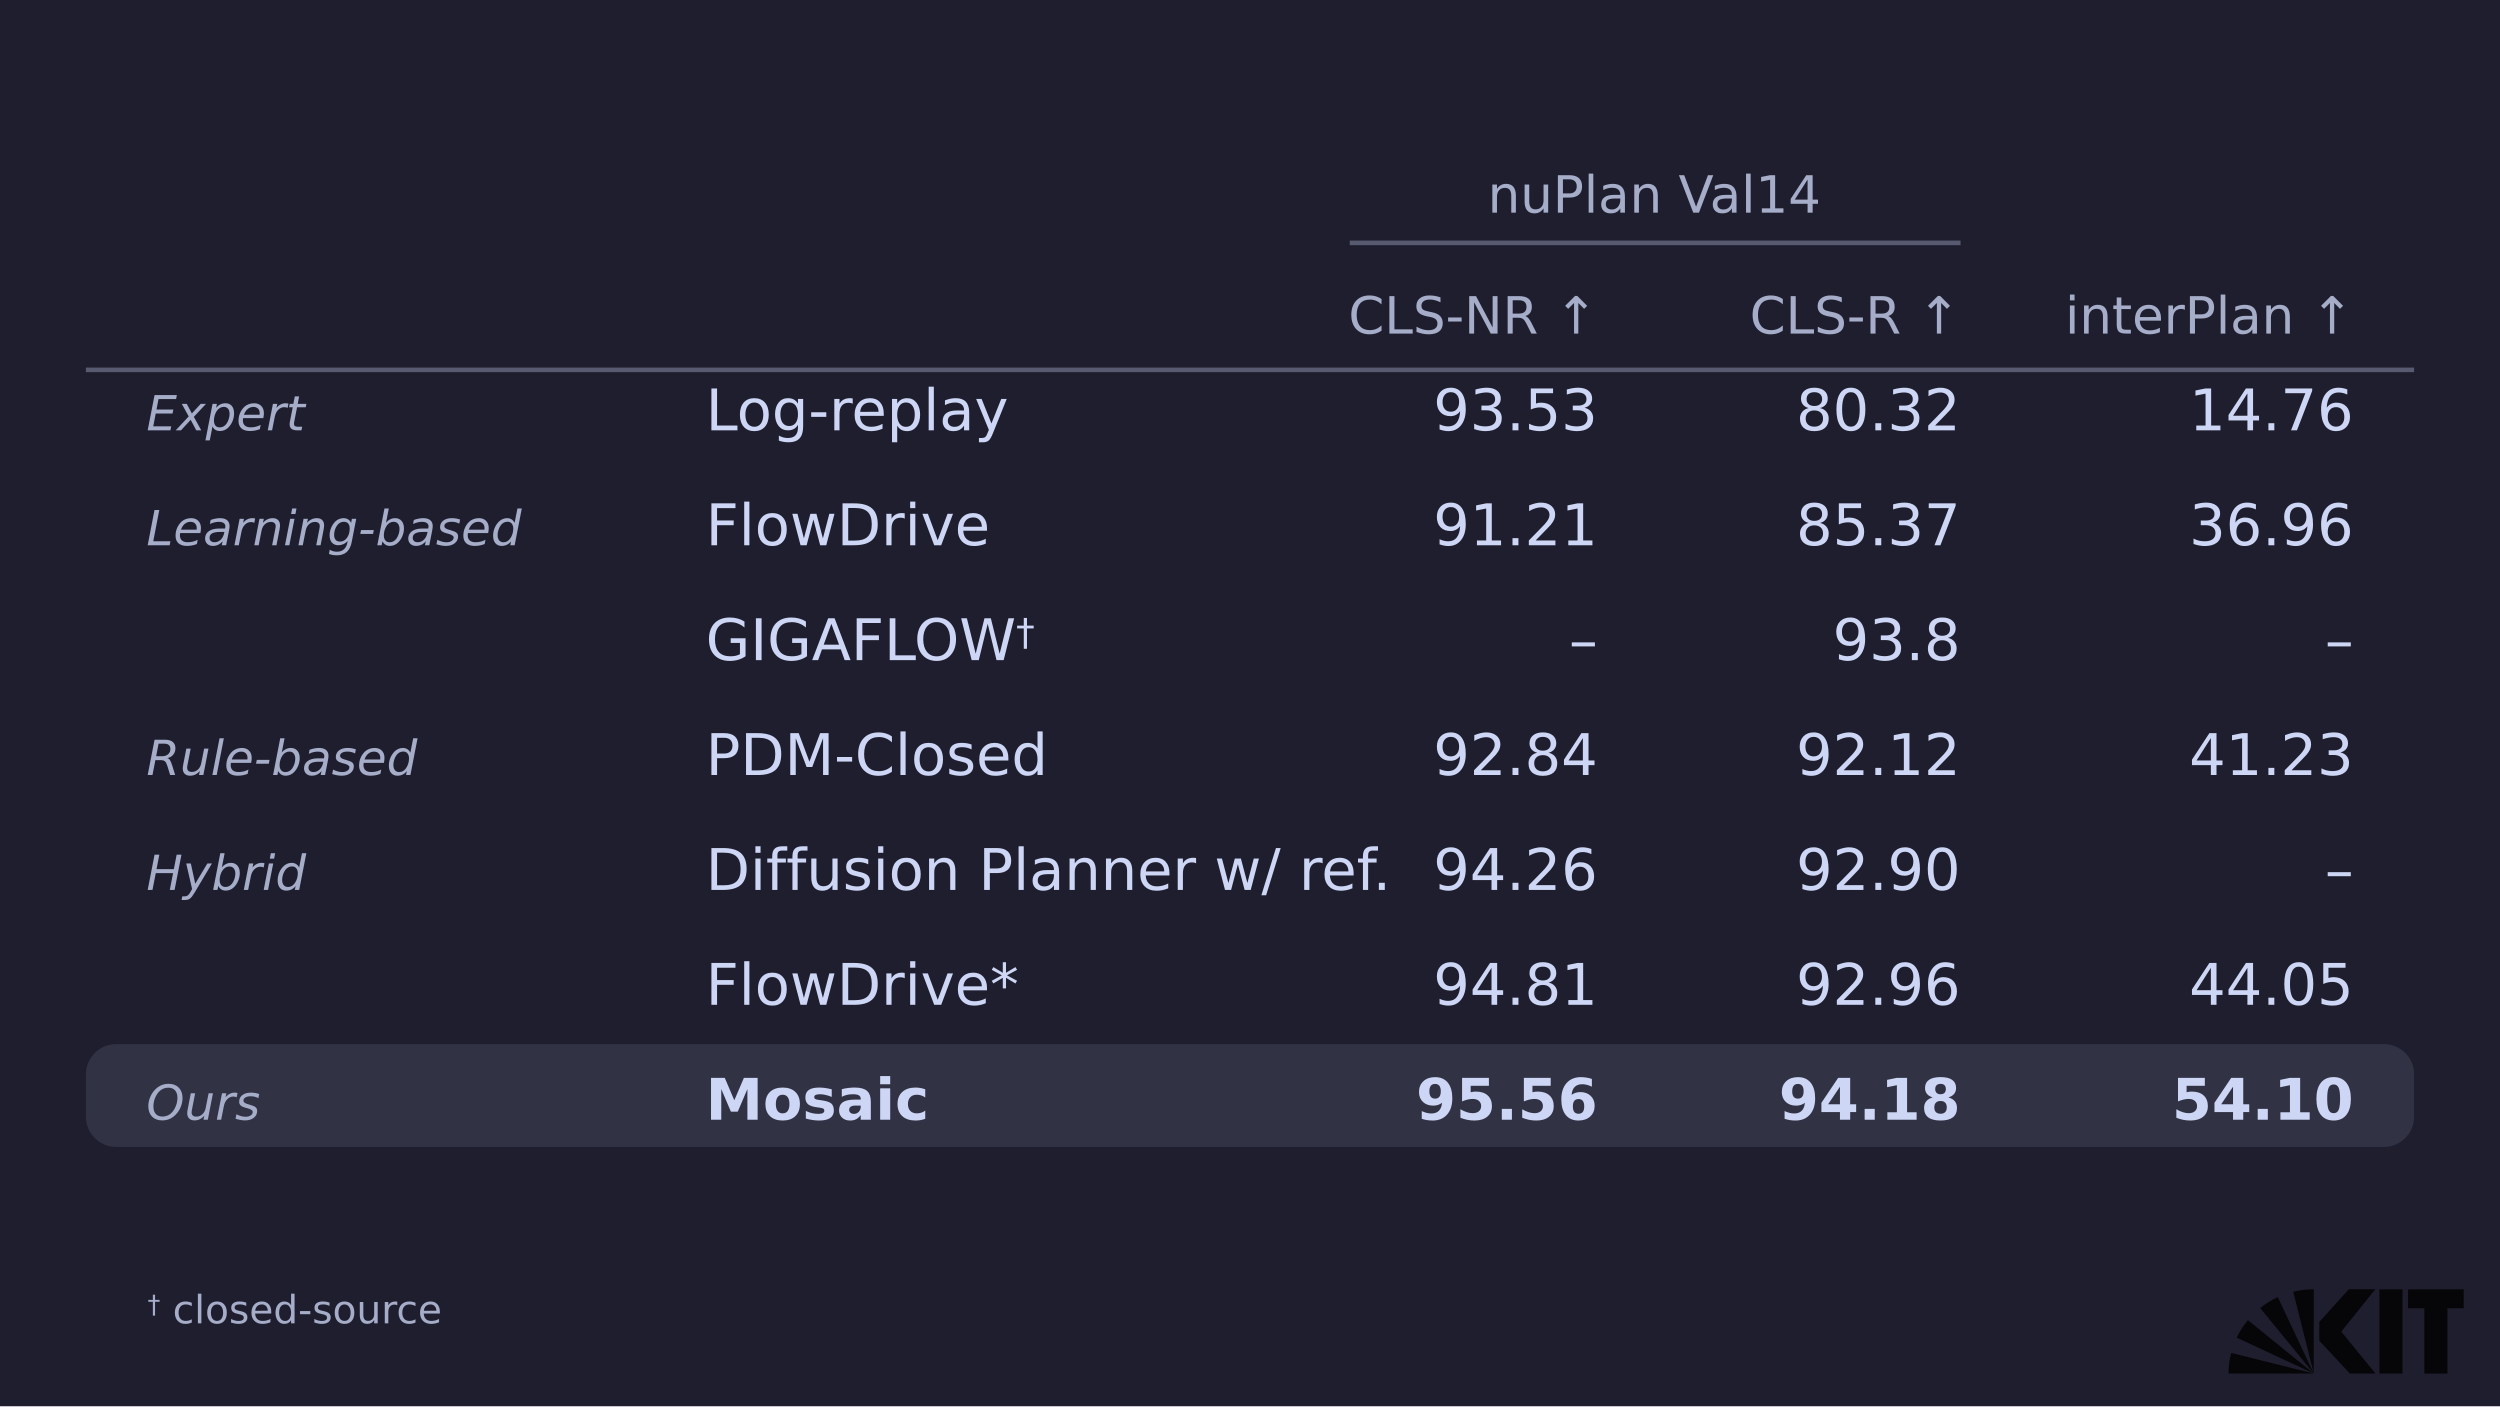
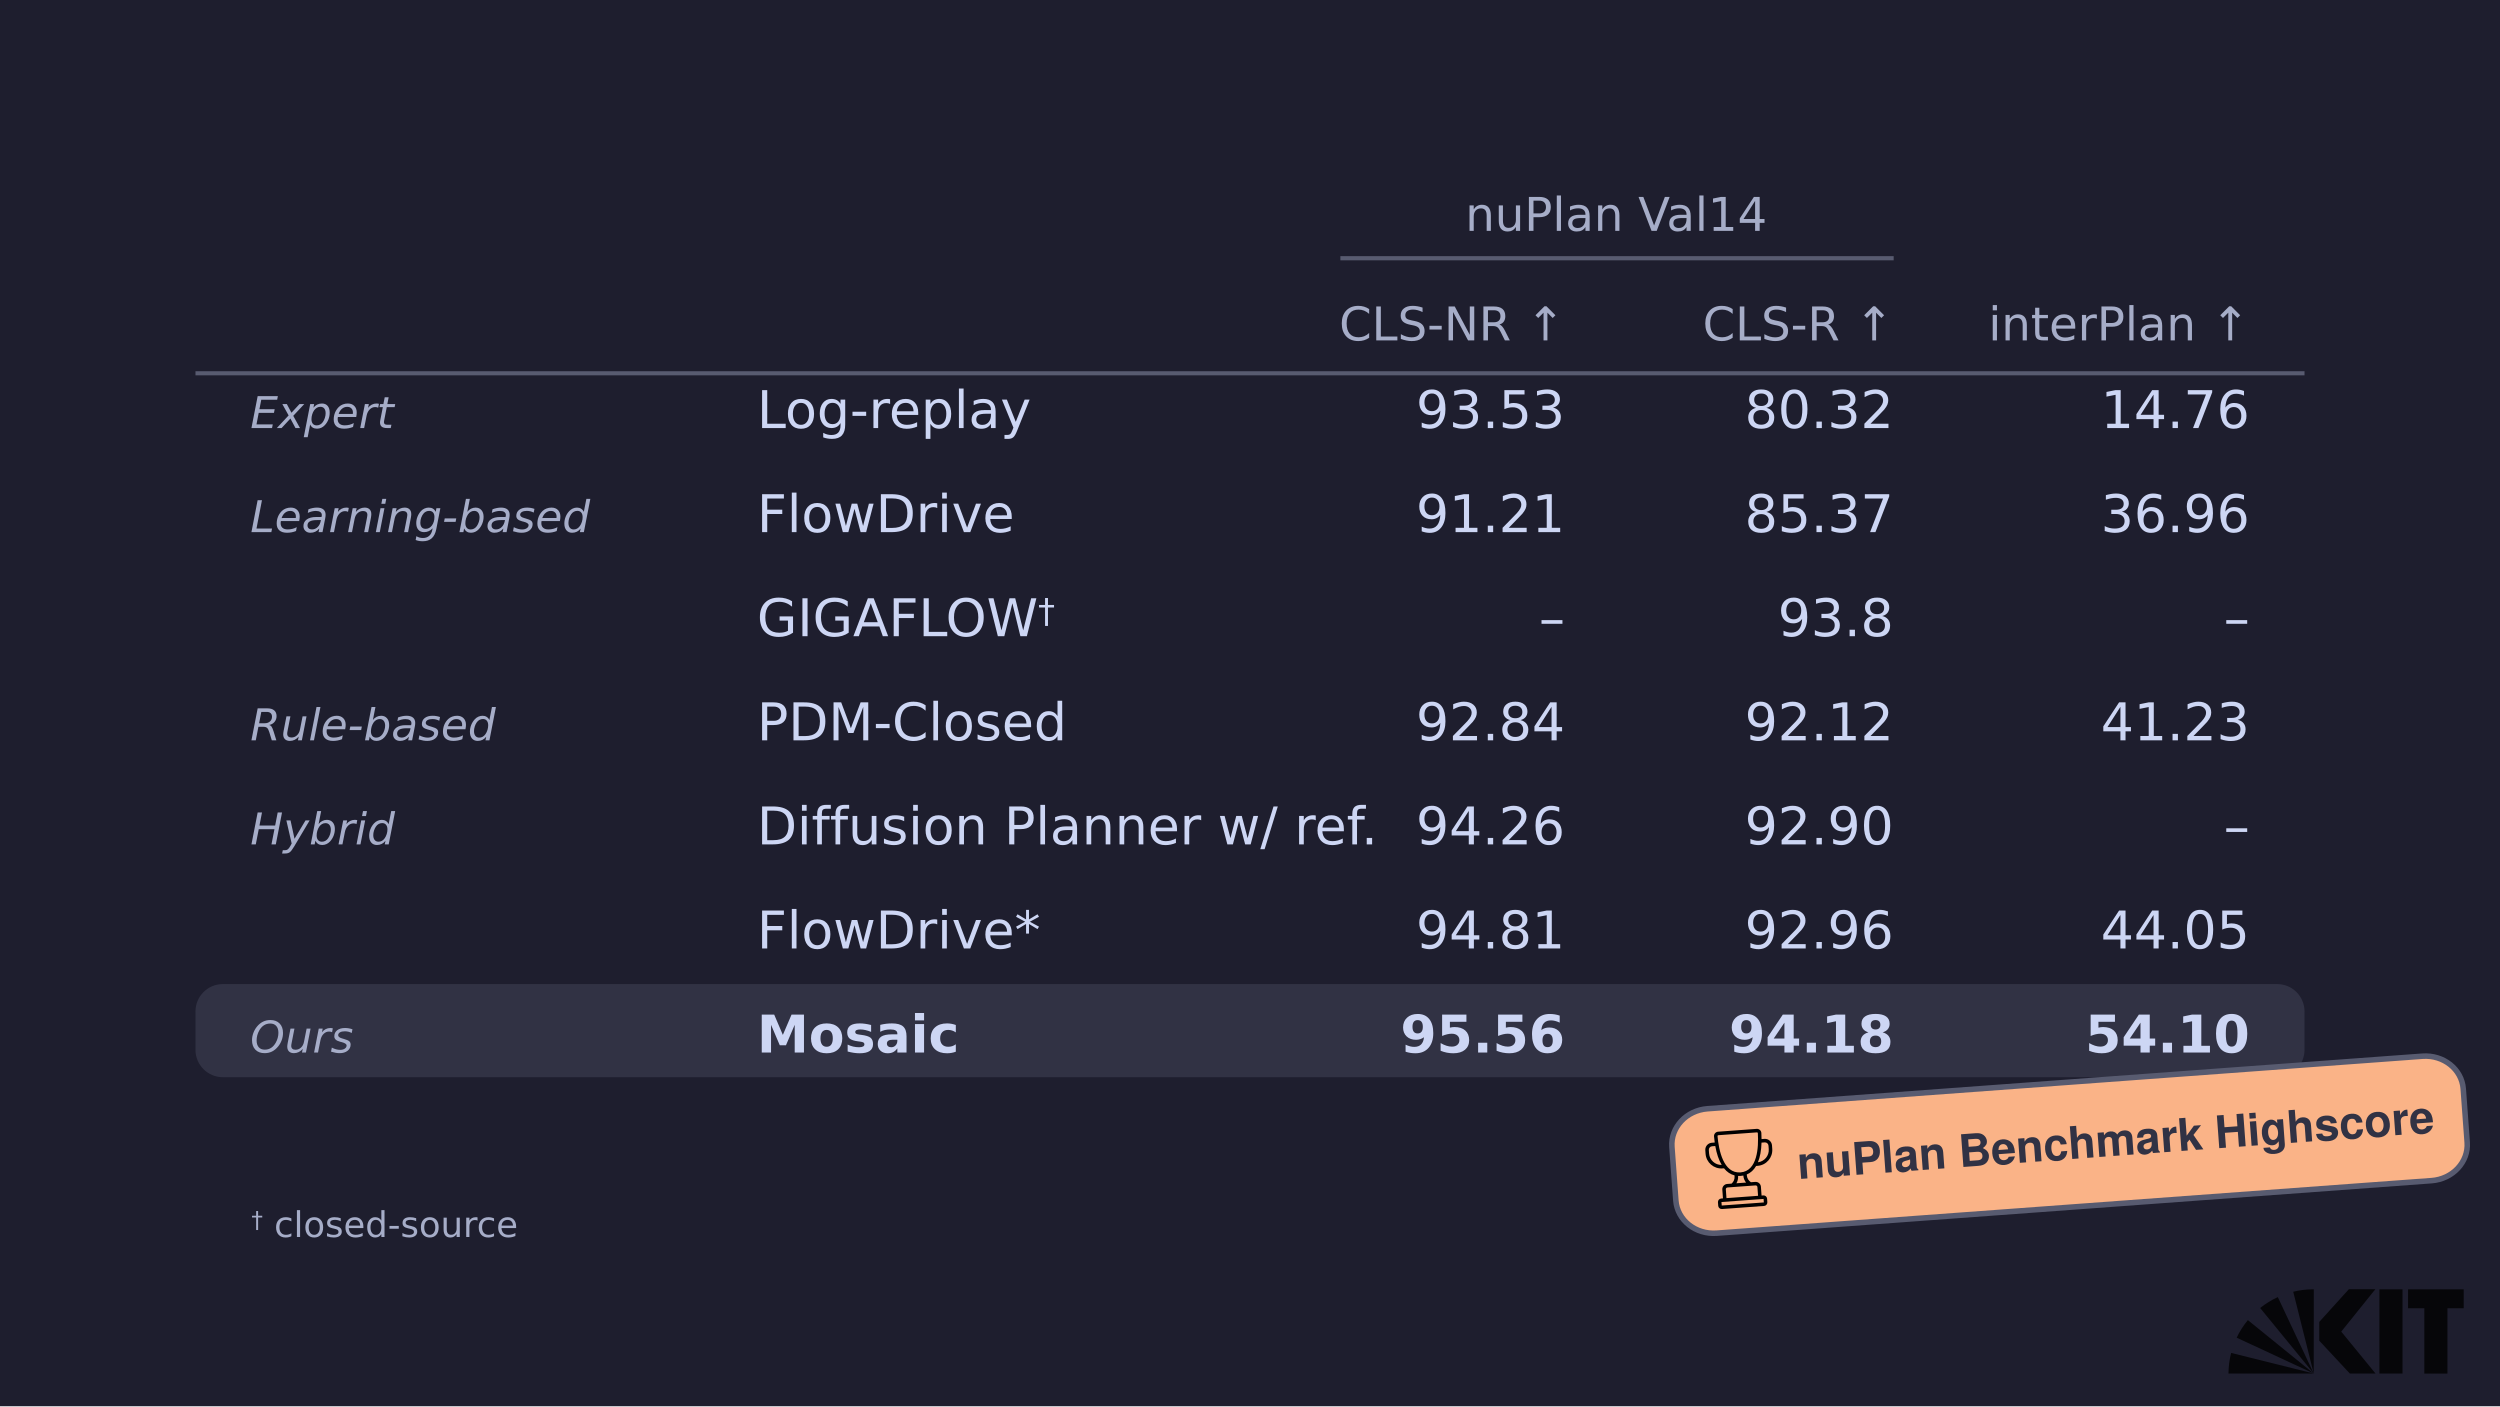
<svg xmlns="http://www.w3.org/2000/svg" xmlns:ns1="urn:inkflow" ns1:parent="base" viewBox="0 0 1920 1080" width="1920" height="1080" font-family="DejaVu Sans" version="2.0" id="svg37" standalone="no">
  <g ns1:layout-src="base" ns1:layout-hash="97dbf13f" id="g5">
    <rect width="1920" height="1080" id="rect1" class="inkflow-fill-bg" x="0" y="0" />
    <g class="kit-logo-mark" opacity="0.8" transform="matrix(0.1854084,0,0,0.1854084,1709.592,985.4718)" id="kit-logo">
      <path d="M 984.51,25.416 H 753.996 V 103.927 h 67.398 v 270.666 h 95.719 V 103.927 H 984.51 Z M 731.052,374.235 H 635.333 V 25.416 h 95.719 z m -111.852,0 H 512.727 L 386.177,238.364 v -77.794 L 508.783,25.057 h 109.701 l -141.248,175.665 z" fill-rule="evenodd" id="path1" />
      <path d="M 90.416,153.041 C 72.132,175.269 56.359,199.646 44.169,225.817 L 363.233,374.235 90.416,153.041 Z" fill-rule="evenodd" id="path2" />
      <path d="M 363.233,374.235 214.456,57.681 C 187.927,69.87 163.549,84.927 141.323,102.852 Z" fill-rule="evenodd" id="path3" />
      <path d="m 363.233,374.235 0.358,-348.819 h -2.868 c -28.322,0 -55.926,3.585 -82.455,10.038 l 84.964,338.781 z" fill-rule="evenodd" id="path4" />
      <path d="M 21.226,288.912 C 14.056,316.159 10.471,344.838 10.112,374.235 h 353.121 L 21.226,288.912 Z" fill-rule="evenodd" id="path5" />
    </g>
  </g>
  <defs id="defs1">
    <style id="inkflow-preview">.inkflow-fill-bg { fill: #1e1e2e; }
.inkflow-stroke-bg { stroke: #1e1e2e; }
.inkflow-fill-surface { fill: #313244; }
.inkflow-stroke-surface { stroke: #313244; }
.inkflow-fill-border { fill: #585b70; }
.inkflow-stroke-border { stroke: #585b70; }
.inkflow-fill-text { fill: #cdd6f4; }
.inkflow-stroke-text { stroke: #cdd6f4; }
.inkflow-fill-text-muted { fill: #a6adc8; }
.inkflow-stroke-text-muted { stroke: #a6adc8; }
.inkflow-fill-accent { fill: #cba6f7; }
.inkflow-stroke-accent { stroke: #cba6f7; }
.inkflow-fill-accent-fg { fill: #11111b; }
.inkflow-stroke-accent-fg { stroke: #11111b; }
.inkflow-fill-code-bg { fill: #181825; }
.inkflow-stroke-code-bg { stroke: #181825; }
.inkflow-fill-code-text { fill: #cdd6f4; }
.inkflow-stroke-code-text { stroke: #cdd6f4; }
.inkflow-fill-red { fill: #f38ba8; }
.inkflow-stroke-red { stroke: #f38ba8; }
.inkflow-fill-orange { fill: #fab387; }
.inkflow-stroke-orange { stroke: #fab387; }
.inkflow-fill-yellow { fill: #f9e2af; }
.inkflow-stroke-yellow { stroke: #f9e2af; }
.inkflow-fill-green { fill: #a6e3a1; }
.inkflow-stroke-green { stroke: #a6e3a1; }
.inkflow-fill-teal { fill: #94e2d5; }
.inkflow-stroke-teal { stroke: #94e2d5; }
.inkflow-fill-blue { fill: #89b4fa; }
.inkflow-stroke-blue { stroke: #89b4fa; }
.inkflow-fill-purple { fill: #cba6f7; }
.inkflow-stroke-purple { stroke: #cba6f7; }
.inkflow-fill-pink { fill: #f5c2e7; }
.inkflow-stroke-pink { stroke: #f5c2e7; }
.inkflow-fill-grey { fill: #6c7086; }
.inkflow-stroke-grey { stroke: #6c7086; }</style>
  </defs>
-   <g id="g1" transform="matrix(1.038947,0,0,1.038947,-58.16827,5.327421)">
+   <g id="g1" transform="matrix(0.9411534,0,0,0.9411534,37.6697,34.17935)">
    <g id="head" transform="matrix(1.117543,0,0,1.117543,-115.1917,-102.7421)">
      <text x="1247.407" y="228" font-size="34px" text-anchor="middle" id="text1" class="inkflow-fill-text-muted">nuPlan Val14</text>
      <line x1="1045.992" y1="248" x2="1450" y2="248" stroke-width="3.053" id="line1" class="inkflow-stroke-border" />
      <text x="1210" y="308" font-size="34px" text-anchor="end" id="text2" class="inkflow-fill-text-muted">CLS-NR ↑</text>
      <text x="1450" y="308" font-size="34px" text-anchor="end" id="text3" class="inkflow-fill-text-muted">CLS-R ↑</text>
      <text x="1710" y="308" font-size="34px" text-anchor="end" id="text4" class="inkflow-fill-text-muted">interPlan ↑</text>
      <line x1="210" y1="332" x2="1750" y2="332" stroke-width="3" id="line4" class="inkflow-stroke-border" />
    </g>
    <g id="row-log-replay" transform="matrix(1.117543,0,0,1.117543,-115.1917,-102.7421)">
      <text x="250" y="372" font-size="32px" font-style="italic" id="text5" class="inkflow-fill-text-muted">Expert</text>
      <text x="620" y="372" font-size="38px" font-weight="400" id="text6" class="inkflow-fill-text inkflow-fill-code-text">Log-replay</text>
      <text x="1210" y="372" font-size="38px" font-weight="400" text-anchor="end" id="text7" class="inkflow-fill-text inkflow-fill-code-text">93.53</text>
      <text x="1450" y="372" font-size="38px" font-weight="400" text-anchor="end" id="text8" class="inkflow-fill-text inkflow-fill-code-text">80.32</text>
      <text x="1710" y="372" font-size="38px" font-weight="400" text-anchor="end" id="text9" class="inkflow-fill-text inkflow-fill-code-text">14.76</text>
    </g>
    <g id="row-flowdrive" transform="matrix(1.117543,0,0,1.117543,-115.1917,-102.7421)">
      <text x="250" y="448" font-size="32px" font-style="italic" id="text10" class="inkflow-fill-text-muted">Learning-based</text>
      <text x="620" y="448" font-size="38px" font-weight="400" id="text11" class="inkflow-fill-text inkflow-fill-code-text">FlowDrive</text>
      <text x="1210" y="448" font-size="38px" font-weight="400" text-anchor="end" id="text12" class="inkflow-fill-text inkflow-fill-code-text">91.21</text>
      <text x="1450" y="448" font-size="38px" font-weight="400" text-anchor="end" id="text13" class="inkflow-fill-text inkflow-fill-code-text">85.37</text>
      <text x="1710" y="448" font-size="38px" font-weight="400" text-anchor="end" id="text14" class="inkflow-fill-text inkflow-fill-code-text">36.96</text>
    </g>
    <g id="row-gigaflow†" transform="matrix(1.117543,0,0,1.117543,-115.1917,-102.7421)">
      <text x="620" y="524" font-size="38px" font-weight="400" id="text15" class="inkflow-fill-text inkflow-fill-code-text">GIGAFLOW<tspan style="font-size:65%;baseline-shift:super" id="tspan6">†</tspan>
      </text>
      <text x="1210" y="524" font-size="38px" font-weight="400" text-anchor="end" id="text16" class="inkflow-fill-text inkflow-fill-code-text">–</text>
      <text x="1450" y="524" font-size="38px" font-weight="400" text-anchor="end" id="text17" class="inkflow-fill-text inkflow-fill-code-text">93.8</text>
      <text x="1710" y="524" font-size="38px" font-weight="400" text-anchor="end" id="text18" class="inkflow-fill-text inkflow-fill-code-text">–</text>
    </g>
    <g id="row-pdm-closed" transform="matrix(1.117543,0,0,1.117543,-115.1917,-102.7421)">
      <text x="250" y="600" font-size="32px" font-style="italic" id="text19" class="inkflow-fill-text-muted">Rule-based</text>
      <text x="620" y="600" font-size="38px" font-weight="400" id="text20" class="inkflow-fill-text inkflow-fill-code-text">PDM-Closed</text>
      <text x="1210" y="600" font-size="38px" font-weight="400" text-anchor="end" id="text21" class="inkflow-fill-text inkflow-fill-code-text">92.84</text>
      <text x="1450" y="600" font-size="38px" font-weight="400" text-anchor="end" id="text22" class="inkflow-fill-text inkflow-fill-code-text">92.12</text>
      <text x="1710" y="600" font-size="38px" font-weight="400" text-anchor="end" id="text23" class="inkflow-fill-text inkflow-fill-code-text">41.23</text>
    </g>
    <g id="row-diffusion" transform="matrix(1.117543,0,0,1.117543,-115.1917,-102.7421)">
      <text x="250" y="676" font-size="32px" font-style="italic" id="text24" class="inkflow-fill-text-muted">Hybrid</text>
      <text x="620" y="676" font-size="38px" font-weight="400" id="text25" class="inkflow-fill-text inkflow-fill-code-text">Diffusion Planner w/ ref.</text>
      <text x="1210" y="676" font-size="38px" font-weight="400" text-anchor="end" id="text26" class="inkflow-fill-text inkflow-fill-code-text">94.26</text>
      <text x="1450" y="676" font-size="38px" font-weight="400" text-anchor="end" id="text27" class="inkflow-fill-text inkflow-fill-code-text">92.90</text>
      <text x="1710" y="676" font-size="38px" font-weight="400" text-anchor="end" id="text28" class="inkflow-fill-text inkflow-fill-code-text">–</text>
    </g>
    <g id="g32" transform="matrix(1.117543,0,0,1.117543,-115.1917,-102.7421)">
      <text x="620" y="752" font-size="38px" font-weight="400" id="text29" class="inkflow-fill-text inkflow-fill-code-text">FlowDrive*</text>
      <text x="1210" y="752" font-size="38px" font-weight="400" text-anchor="end" id="text30" class="inkflow-fill-text inkflow-fill-code-text">94.81</text>
      <text x="1450" y="752" font-size="38px" font-weight="400" text-anchor="end" id="text31" class="inkflow-fill-text inkflow-fill-code-text">92.96</text>
      <text x="1710" y="752" font-size="38px" font-weight="400" text-anchor="end" id="text32" class="inkflow-fill-text inkflow-fill-code-text">44.05</text>
    </g>
    <g id="row-mosaic" transform="matrix(1.117543,0,0,1.117543,-115.1917,-102.7421)">
      <rect x="210" y="778" width="1540" height="68" rx="20" id="rect32" class="inkflow-fill-surface" />
      <text x="250" y="828" font-size="32px" font-style="italic" id="text33" class="inkflow-fill-text-muted">Ours</text>
      <text x="620" y="828" font-size="38px" font-weight="700" id="text34" class="inkflow-fill-text inkflow-fill-code-text">Mosaic</text>
      <text x="1210" y="828" font-size="38px" font-weight="700" text-anchor="end" id="text35" class="inkflow-fill-text inkflow-fill-code-text">95.56</text>
      <text x="1450" y="828" font-size="38px" font-weight="700" text-anchor="end" id="text36" class="inkflow-fill-text inkflow-fill-code-text">94.18</text>
      <text x="1710" y="828" font-size="38px" font-weight="700" text-anchor="end" id="text37" class="inkflow-fill-text inkflow-fill-code-text">54.10</text>
    </g>
  </g>
-   <text id="footnote" x="113.365" y="1016.333" font-size="30px" class="inkflow-fill-text-muted">
-     <tspan style="font-size:65%;baseline-shift:super" id="tspan5">†</tspan> closed-source</text>
+   <g id="g37" transform="matrix(0.7187636,-0.05281399,0.05281399,0.7187636,-848.3267,-1431.435)" style="stroke-linecap:butt;stroke-linejoin:round">
+     <rect style="fill:#fab387;stroke:#585b70;stroke-width:5.894;stroke-linecap:butt;stroke-linejoin:round" id="rect23" width="845.521" height="132.946" x="2715.663" y="3378.759" rx="40.854" ry="37.795" />
+     <g id="g36" transform="translate(-99.38783,224.613)" style="stroke-linecap:butt;stroke-linejoin:round">
+       <path d="m -611.841,20 h -3.117 c 0.141,-2.098 0.25,-4.25 0.281,-6.512 0.02,-1.254 -0.457,-2.441 -1.34,-3.34 -0.891,-0.902 -2.078,-1.402 -3.348,-1.402 l -41.203,0.004 c -1.27,0 -2.457,0.496 -3.348,1.402 -0.883,0.898 -1.359,2.082 -1.34,3.336 0.035,2.262 0.141,4.414 0.281,6.512 h -3.117 c -4.137,0 -7.5,3.363 -7.5,7.5 v 3.75 c 0,9.305 7.57,16.875 16.875,16.875 h 1.586 c 2.836,4.137 6.387,6.93 10.602,8.32 v 1.055 c 0,2.981 -1.414,5.738 -3.789,7.5 h -4.648 c -3.102,0 -5.625,2.523 -5.625,5.625 v 9.375 h -1.875 c -2.066,0 -3.75,1.684 -3.75,3.75 v 3.75 c 0,2.066 1.684,3.75 3.75,3.75 h 45 c 2.066,0 3.75,-1.684 3.75,-3.75 v -3.75 c 0,-2.066 -1.684,-3.75 -3.75,-3.75 h -1.875 v -9.375 c 0,-3.102 -2.523,-5.625 -5.625,-5.625 h -4.648 c -2.375,-1.762 -3.789,-4.519 -3.789,-7.5 v -1.055 c 4.215,-1.391 7.766,-4.184 10.602,-8.32 h 1.586 c 9.305,0 16.875,-7.57 16.875,-16.875 v -3.75 c 0,-4.137 -3.363,-7.5 -7.5,-7.5 z m -60,11.25 V 27.5 c 0,-2.066 1.684,-3.75 3.75,-3.75 h 3.418 c 0.863,8.375 2.68,15.254 5.344,20.594 -6.949,-0.324 -12.512,-6.062 -12.512,-13.094 z m 54.375,56.25 h -45 v -3.75 h 45 z m -5.625,-16.875 V 80 h -33.75 v -9.375 c 0,-1.035 0.84,-1.875 1.875,-1.875 h 30 c 1.035,0 1.875,0.84 1.875,1.875 z m -11.703,-5.625 h -10.34 c 1.512,-2.164 2.359,-4.769 2.359,-7.5 v -0.176 c 0.914,0.113 1.848,0.176 2.812,0.176 0.965,0 1.898,-0.062 2.812,-0.176 V 57.5 c 0,2.731 0.844,5.336 2.359,7.5 z m -5.172,-11.25 c -18.223,0 -21.316,-25.258 -21.539,-40.316 -0.004,-0.328 0.164,-0.547 0.262,-0.648 0.105,-0.105 0.332,-0.281 0.676,-0.281 h 41.207 c 0.344,0 0.57,0.18 0.676,0.281 0.102,0.102 0.27,0.32 0.262,0.652 -0.223,15.059 -3.32,40.316 -21.539,40.316 z m 31.875,-22.5 c 0,7.031 -5.559,12.77 -12.512,13.094 2.664,-5.34 4.481,-12.219 5.344,-20.594 h 3.418 c 2.066,0 3.75,1.684 3.75,3.75 z" id="path1-4" transform="translate(3525.869,3170.621)" style="stroke-linecap:butt;stroke-linejoin:round" />
+       <text xml:space="preserve" x="2946.901" y="3236.001" id="text9-6" style="font-weight:bold;font-size:47.907px;line-height:1.25;font-family:'Arbeit Regular', Helvetica, Arial-Unicode, Arial, Sans-serif;-inkscape-font-specification:'Arbeit Regular, Helvetica, Arial-Unicode, Arial, Sans-serif, Bold';direction:ltr;fill:#313244;stroke-width:9.581;stroke-linecap:butt;stroke-linejoin:round">
+         <tspan id="tspan9" x="2946.901" y="3236.001" style="fill:#313244;stroke-width:9.581">nuPlan Benchmark Highscore</tspan>
+       </text>
+     </g>
+   </g>
+   <text id="footnote" x="193.057" y="950.021" font-size="27.176px" class="inkflow-fill-text-muted" style="stroke-width:0.906">
+     <tspan style="font-size:17.665px;baseline-shift:super;stroke-width:0.906" id="tspan5">†</tspan> closed-source</text>
</svg>
